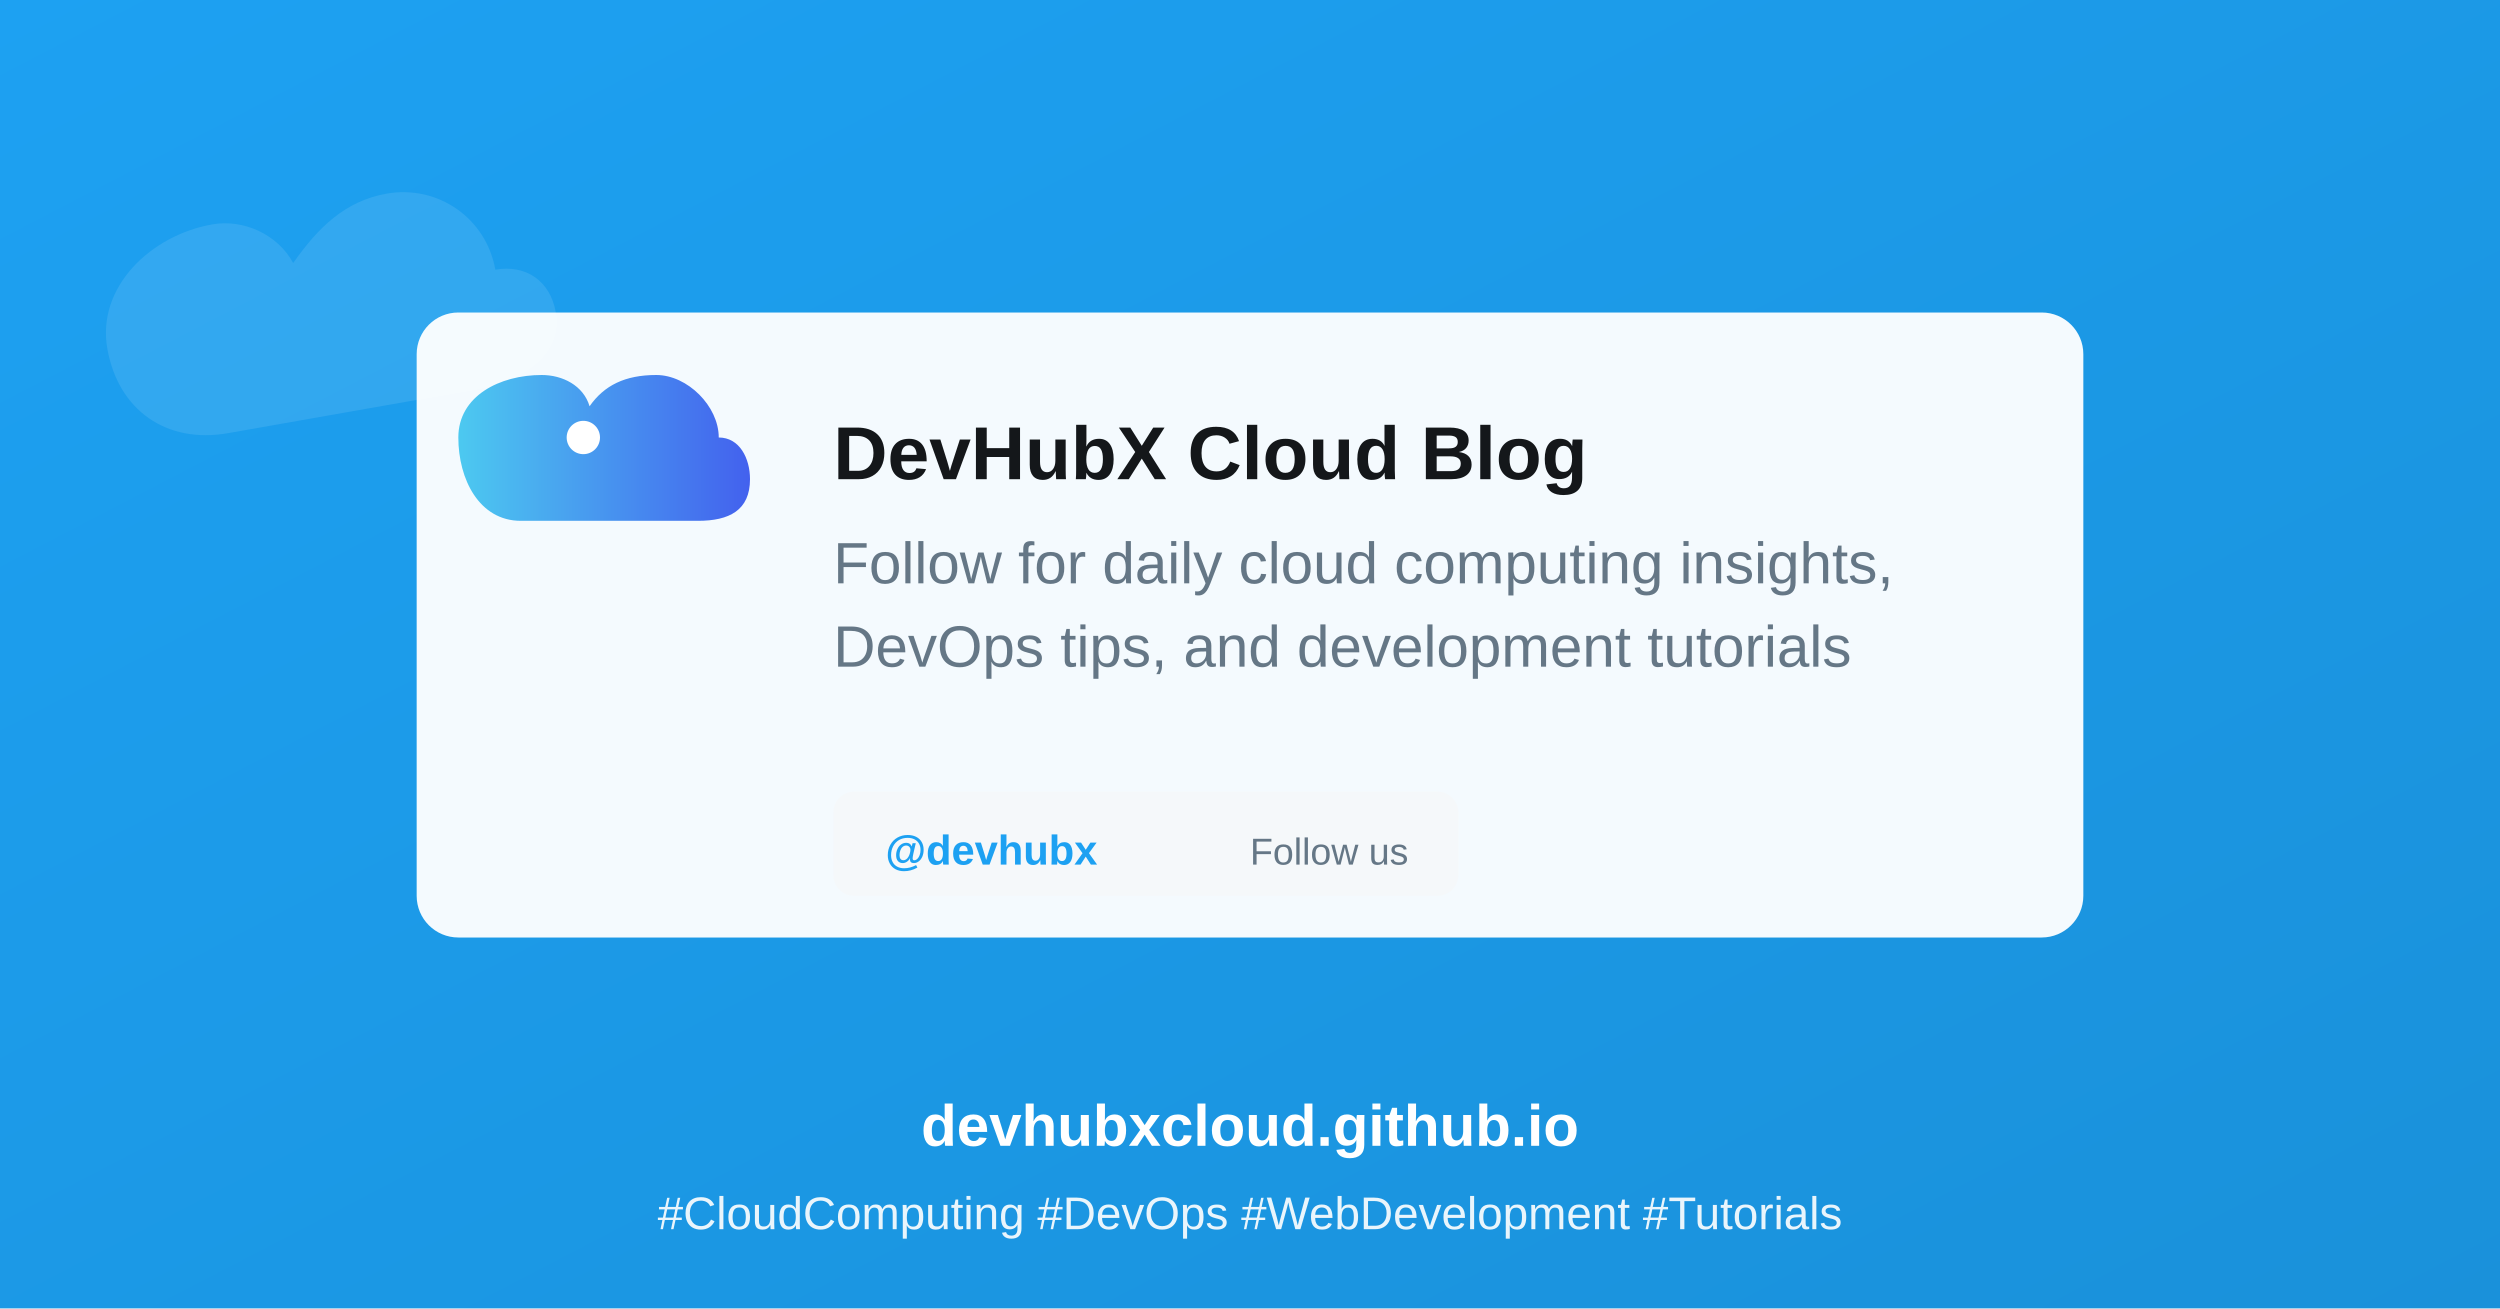
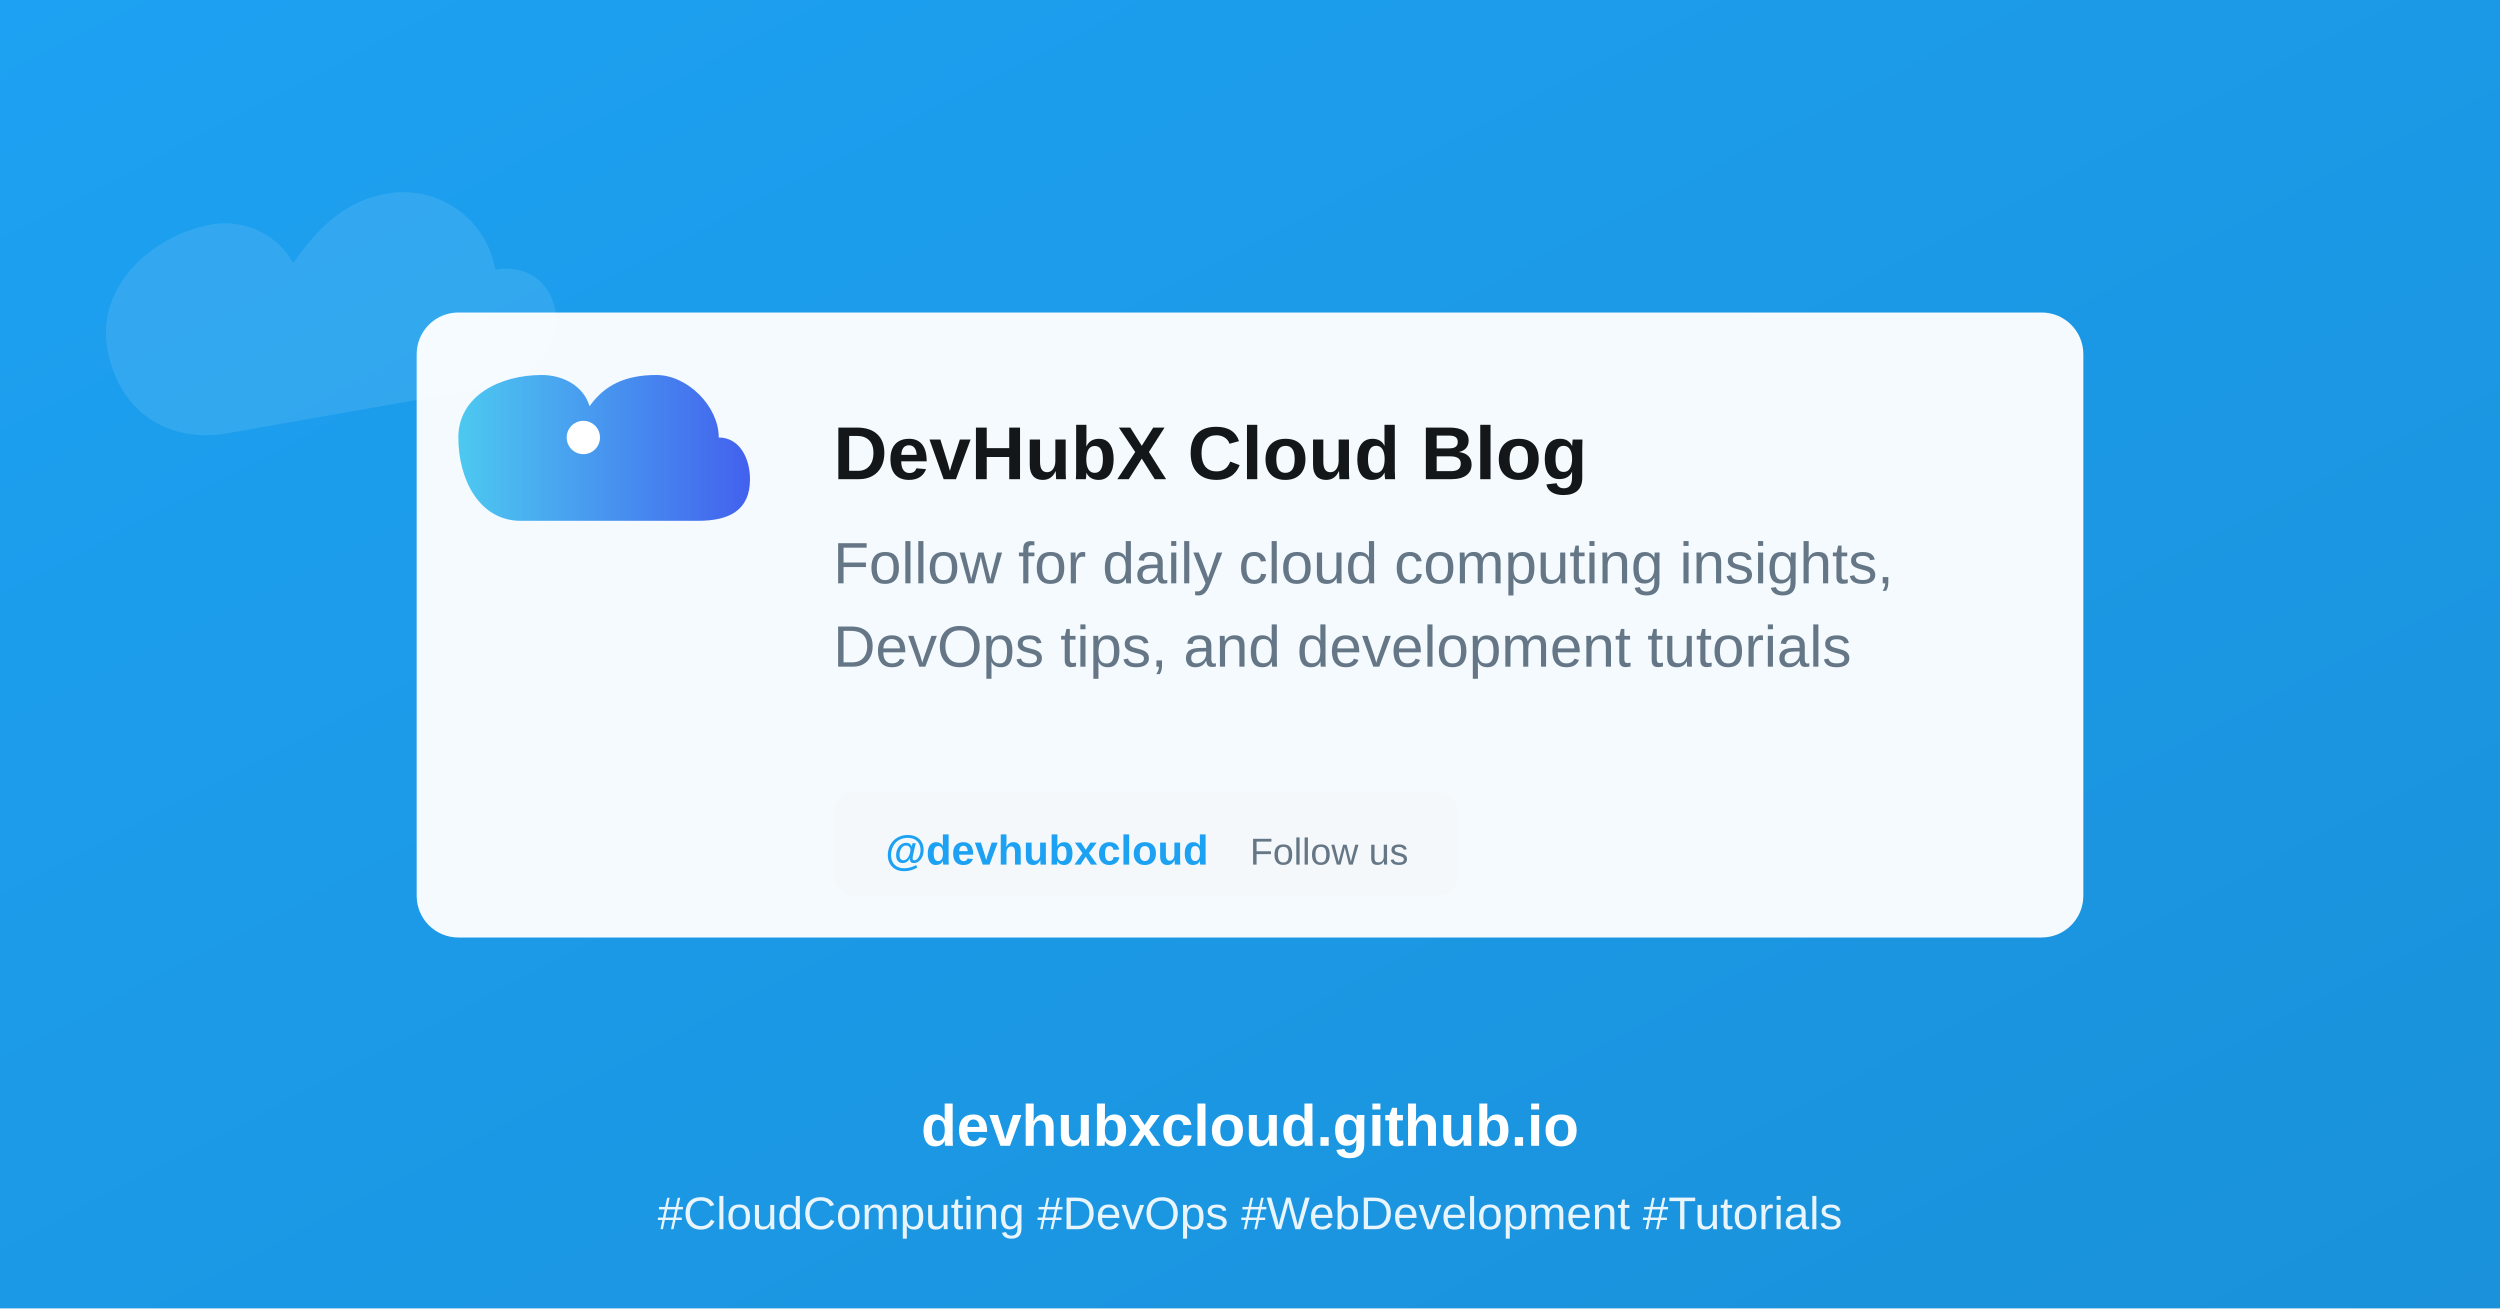
<svg xmlns="http://www.w3.org/2000/svg" width="1200" height="628" viewBox="0 0 1200 628">
  <defs>
    <linearGradient id="twitterBg" x1="0%" y1="0%" x2="100%" y2="100%">
      <stop offset="0%" stop-color="#1DA1F2" />
      <stop offset="100%" stop-color="#1A91DA" />
    </linearGradient>
    <linearGradient id="twitterAccent" x1="0%" y1="0%" x2="100%" y2="0%">
      <stop offset="0%" stop-color="#4cc9f0" />
      <stop offset="100%" stop-color="#4361ee" />
    </linearGradient>
  </defs>
  <rect width="1200" height="628" fill="url(#twitterBg)" />
  <path d="M100,200 C70,200 50,180 50,150 C50,120 80,100 110,100 C125,100 140,110 145,125 C160,110 175,100 195,100 C220,100 240,120 240,145 C255,145 265,155 265,170 C265,190 245,200 220,200 L100,200 Z" fill="white" opacity="0.1" transform="rotate(-10 150 150)" />
  <rect x="200" y="150" width="800" height="300" rx="20" fill="white" opacity="0.95" />
  <path d="M250,250 C230,250 220,230 220,210 C220,190 240,180 260,180 C270,180 280,185 283,195 C290,185 300,180 315,180 C330,180 345,195 345,210 C355,210 360,220 360,230 C360,245 350,250 335,250 L250,250 Z" fill="url(#twitterAccent)" />
  <circle cx="280" cy="210" r="8" fill="white" />
  <text x="400" y="230" font-family="Arial, sans-serif" font-size="36" font-weight="bold" fill="#14171A">
        DevHubX Cloud Blog
    </text>
  <text x="400" y="280" font-family="Arial, sans-serif" font-size="28" fill="#657786">
        Follow for daily cloud computing insights,
    </text>
  <text x="400" y="320" font-family="Arial, sans-serif" font-size="28" fill="#657786">
        DevOps tips, and development tutorials
    </text>
  <g transform="translate(400, 380)">
    <rect width="300" height="50" rx="10" fill="#F5F8FA" />
    <text x="25" y="35" font-family="Arial, sans-serif" font-size="20" fill="#1DA1F2" font-weight="bold">
-             @devhubx
+             @devhubxcloud
        </text>
    <text x="200" y="35" font-family="Arial, sans-serif" font-size="18" fill="#657786">
            Follow us
        </text>
  </g>
  <text x="600" y="550" text-anchor="middle" font-family="Arial, sans-serif" font-size="28" fill="white" font-weight="bold">
        devhubxcloud.github.io
    </text>
  <text x="600" y="590" text-anchor="middle" font-family="Arial, sans-serif" font-size="22" fill="white" opacity="0.9">
        #CloudComputing #DevOps #WebDevelopment #Tutorials
    </text>
</svg>
